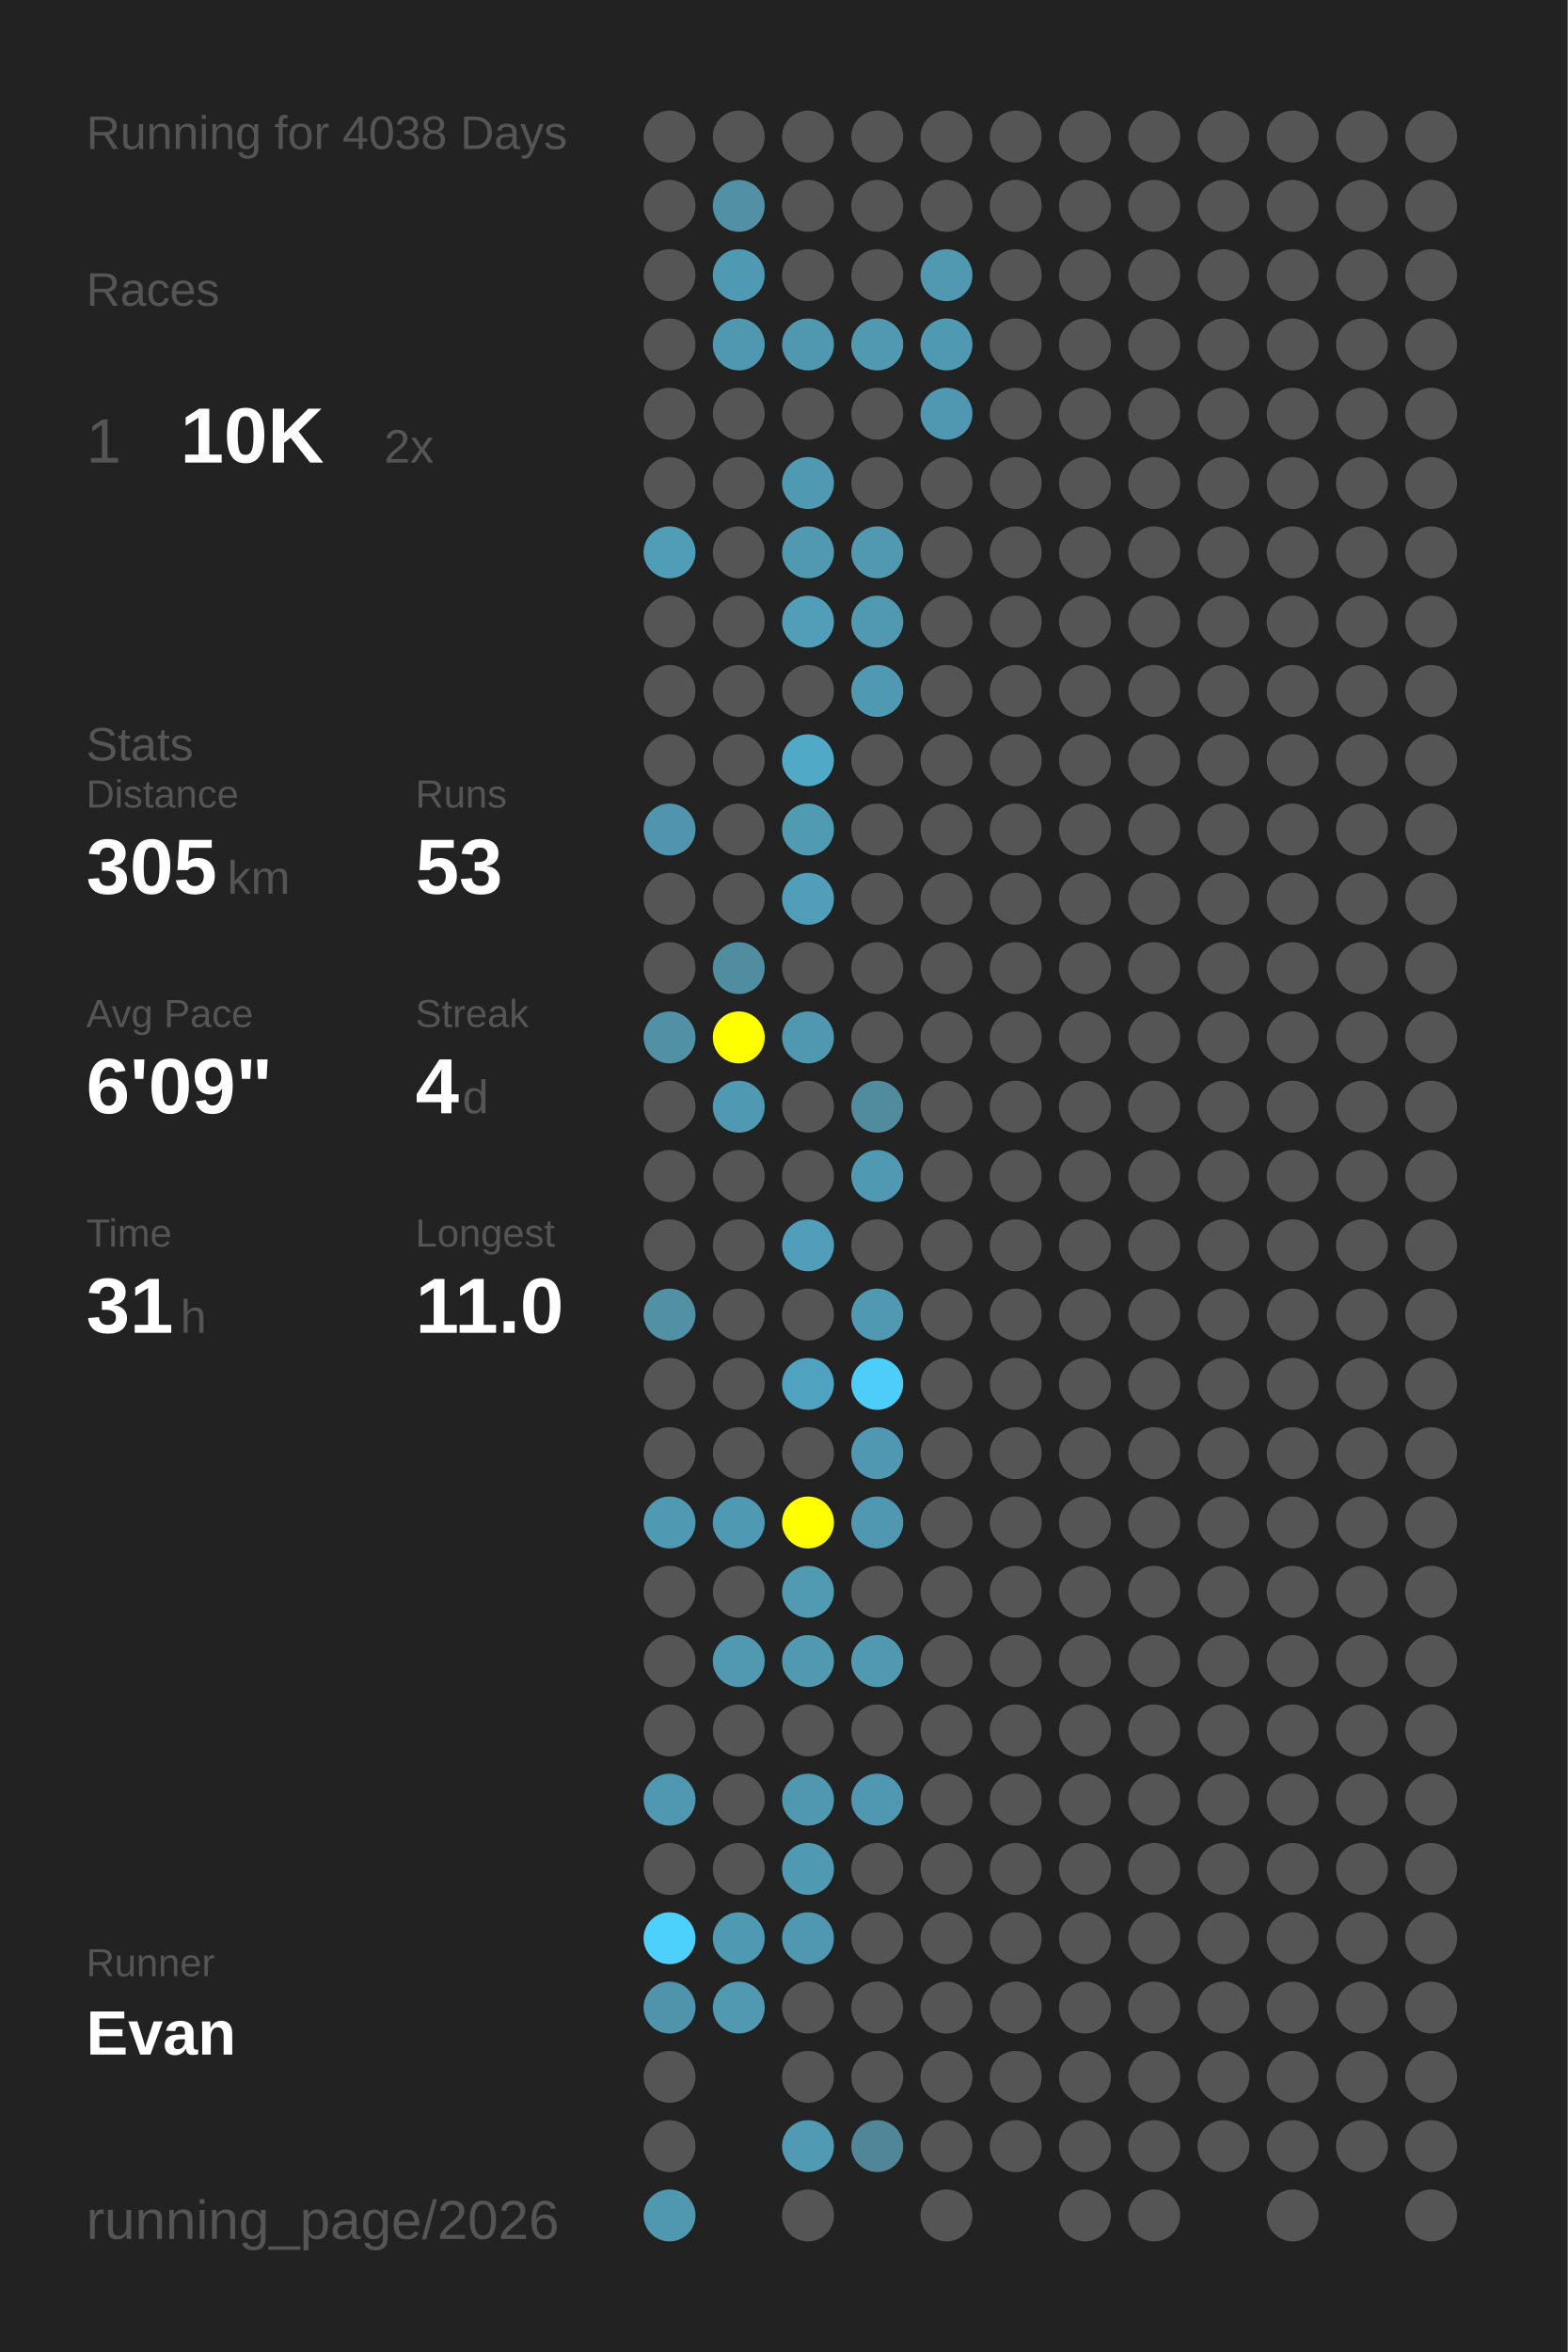
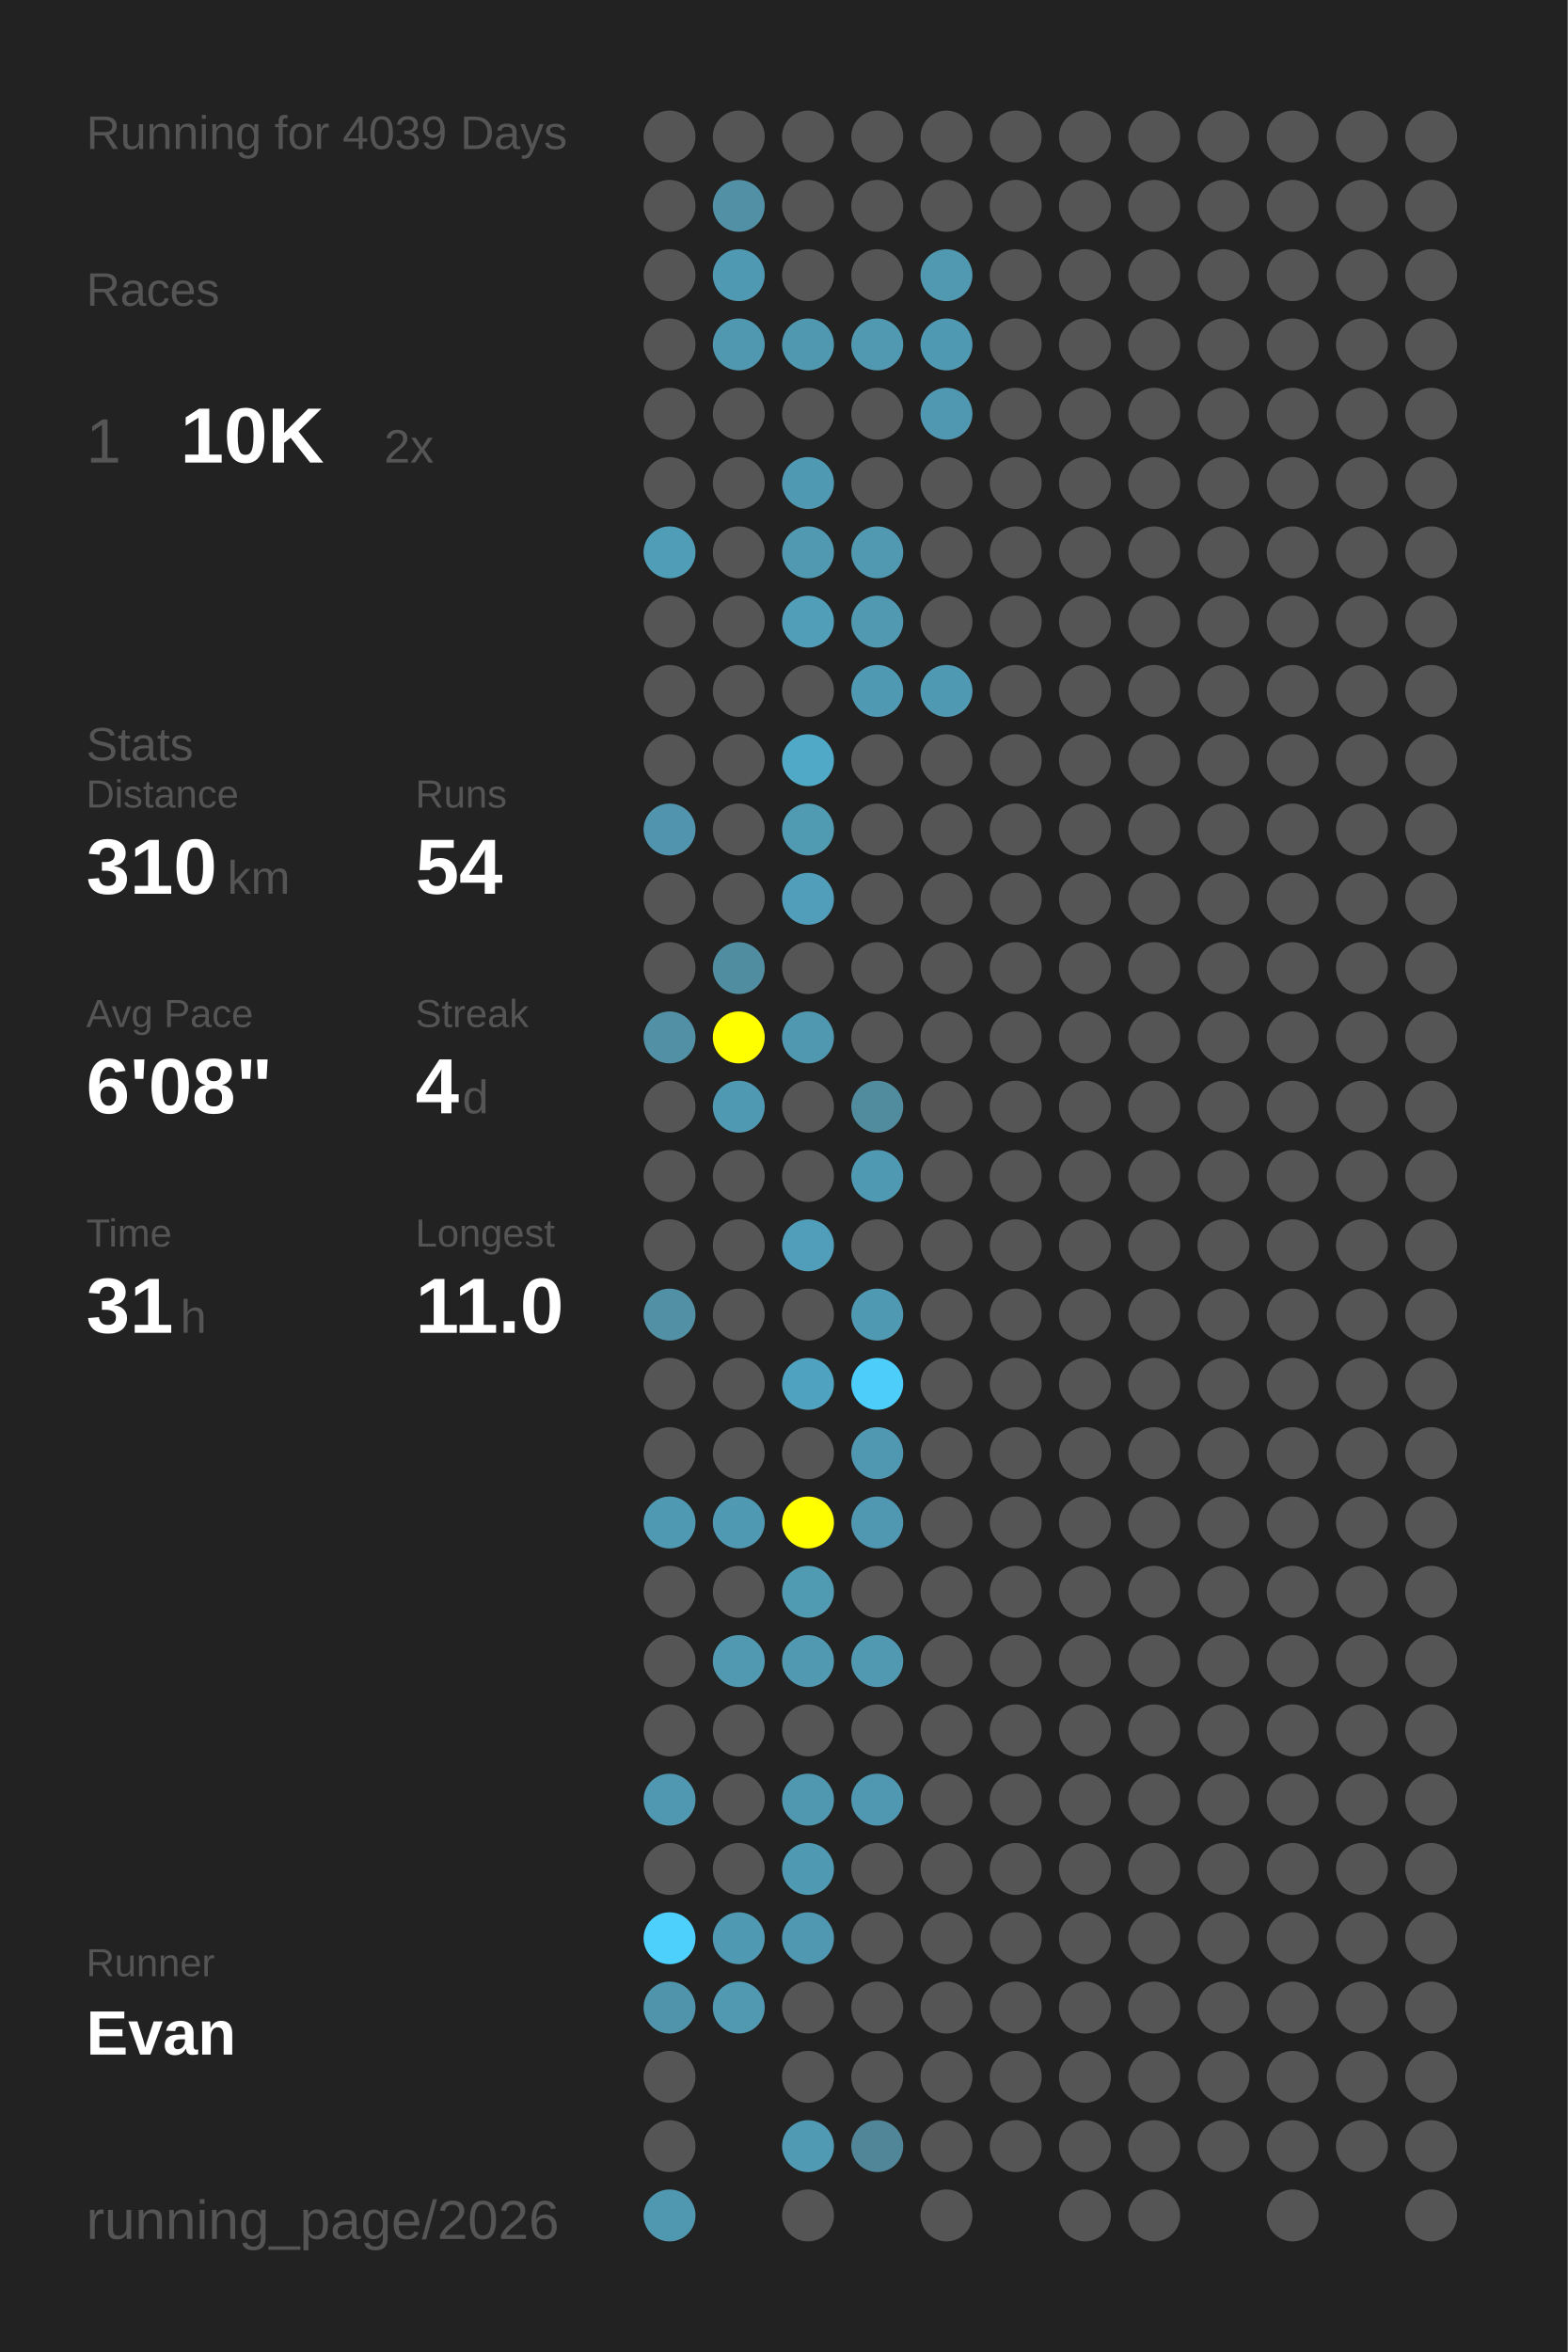
<svg xmlns="http://www.w3.org/2000/svg" baseProfile="full" height="300mm" version="1.1" viewBox="0,0,200,300" width="200mm">
  <defs />
  <rect fill="#222222" height="300" width="200" x="0" y="0" />
-   <text fill="#555555" style="font-size:6px; font-family:Arial;" x="11" y="19">Running for 4038 Days</text>
+   <text fill="#555555" style="font-size:6px; font-family:Arial;" x="11" y="19">Running for 4039 Days</text>
  <text fill="#555555" style="font-size:6px; font-family:Arial;" x="11" y="39">Races</text>
  <text fill="#555555" style="font-size:8px; font-family:Arial;" x="11" y="59">1</text>
  <text fill="#FFFFFF" style="font-size:10px; font-family:Arial; font-weight:bold;" x="23" y="59">10K</text>
  <text fill="#555555" style="font-size:6px; font-family:Arial;" x="49" y="59">2x</text>
  <text fill="#555555" style="font-size:6px; font-family:Arial;" x="11" y="97">Stats</text>
  <text fill="#555555" style="font-size:5px; font-family:Arial;" x="11" y="103">Distance</text>
-   <text fill="#FFFFFF" style="font-size:10px; font-family:Arial; font-weight:bold;" x="11" y="114">305</text>
+   <text fill="#FFFFFF" style="font-size:10px; font-family:Arial; font-weight:bold;" x="11" y="114">310</text>
  <text fill="#555555" style="font-size:6px; font-family:Arial;" x="29" y="114">km</text>
  <text fill="#555555" style="font-size:5px; font-family:Arial;" x="53" y="103">Runs</text>
-   <text fill="#FFFFFF" style="font-size:10px; font-family:Arial; font-weight:bold;" x="53" y="114">53</text>
+   <text fill="#FFFFFF" style="font-size:10px; font-family:Arial; font-weight:bold;" x="53" y="114">54</text>
  <text fill="#555555" style="font-size:5px; font-family:Arial;" x="11" y="131">Avg Pace</text>
-   <text fill="#FFFFFF" style="font-size:10px; font-family:Arial; font-weight:bold;" x="11" y="142">6'09"</text>
+   <text fill="#FFFFFF" style="font-size:10px; font-family:Arial; font-weight:bold;" x="11" y="142">6'08"</text>
  <text fill="#555555" style="font-size:5px; font-family:Arial;" x="53" y="131">Streak</text>
  <text fill="#FFFFFF" style="font-size:10px; font-family:Arial; font-weight:bold;" x="53" y="142">4</text>
  <text fill="#555555" style="font-size:6px; font-family:Arial;" x="59" y="142">d</text>
  <text fill="#555555" style="font-size:5px; font-family:Arial;" x="11" y="159">Time</text>
  <text fill="#FFFFFF" style="font-size:10px; font-family:Arial; font-weight:bold;" x="11" y="170">31</text>
  <text fill="#555555" style="font-size:6px; font-family:Arial;" x="23" y="170">h</text>
  <text fill="#555555" style="font-size:5px; font-family:Arial;" x="53" y="159">Longest</text>
  <text fill="#FFFFFF" style="font-size:10px; font-family:Arial; font-weight:bold;" x="53" y="170">11.0</text>
  <text fill="#555555" style="font-size:5px; font-family:Arial;" x="11" y="252.065">Runner</text>
  <text fill="#FFFFFF" style="font-size:8px; font-family:Arial; font-weight:bold;" x="11" y="262.065">Evan</text>
  <text fill="#555555" style="font-size:7px; font-family:Arial;" x="11" y="285.581">running_page/2026</text>
  <circle cx="85.417" cy="17.419" fill="#555555" r="3.312" />
  <circle cx="85.417" cy="26.258" fill="#555555" r="3.312" />
  <circle cx="85.417" cy="35.097" fill="#555555" r="3.312" />
  <circle cx="85.417" cy="43.935" fill="#555555" r="3.312" />
  <circle cx="85.417" cy="52.774" fill="#555555" r="3.312" />
  <circle cx="85.417" cy="61.613" fill="#555555" r="3.312" />
  <circle cx="85.417" cy="70.452" fill="#509db7" r="3.312" />
  <circle cx="85.417" cy="79.29" fill="#555555" r="3.312" />
  <circle cx="85.417" cy="88.129" fill="#555555" r="3.312" />
  <circle cx="85.417" cy="96.968" fill="#555555" r="3.312" />
  <circle cx="85.417" cy="105.806" fill="#5095ad" r="3.312" />
  <circle cx="85.417" cy="114.645" fill="#555555" r="3.312" />
  <circle cx="85.417" cy="123.484" fill="#555555" r="3.312" />
  <circle cx="85.417" cy="132.323" fill="#5190a5" r="3.312" />
  <circle cx="85.417" cy="141.161" fill="#555555" r="3.312" />
  <circle cx="85.417" cy="150" fill="#555555" r="3.312" />
  <circle cx="85.417" cy="158.839" fill="#555555" r="3.312" />
  <circle cx="85.417" cy="167.677" fill="#5190a5" r="3.312" />
  <circle cx="85.417" cy="176.516" fill="#555555" r="3.312" />
  <circle cx="85.417" cy="185.355" fill="#555555" r="3.312" />
  <circle cx="85.417" cy="194.194" fill="#5099b2" r="3.312" />
  <circle cx="85.417" cy="203.032" fill="#555555" r="3.312" />
  <circle cx="85.417" cy="211.871" fill="#555555" r="3.312" />
  <circle cx="85.417" cy="220.71" fill="#555555" r="3.312" />
  <circle cx="85.417" cy="229.548" fill="#5098b1" r="3.312" />
  <circle cx="85.417" cy="238.387" fill="#555555" r="3.312" />
  <circle cx="85.417" cy="247.226" fill="#4dd0fc" r="3.312" />
  <circle cx="85.417" cy="256.065" fill="#5094ac" r="3.312" />
  <circle cx="85.417" cy="264.903" fill="#555555" r="3.312" />
  <circle cx="85.417" cy="273.742" fill="#555555" r="3.312" />
  <circle cx="85.417" cy="282.581" fill="#5098b0" r="3.312" />
  <circle cx="94.25" cy="17.419" fill="#555555" r="3.312" />
  <circle cx="94.25" cy="26.258" fill="#5190a5" r="3.312" />
  <circle cx="94.25" cy="35.097" fill="#5099b2" r="3.312" />
  <circle cx="94.25" cy="43.935" fill="#5098b0" r="3.312" />
  <circle cx="94.25" cy="52.774" fill="#555555" r="3.312" />
  <circle cx="94.25" cy="61.613" fill="#555555" r="3.312" />
  <circle cx="94.25" cy="70.452" fill="#555555" r="3.312" />
  <circle cx="94.25" cy="79.29" fill="#555555" r="3.312" />
  <circle cx="94.25" cy="88.129" fill="#555555" r="3.312" />
  <circle cx="94.25" cy="96.968" fill="#555555" r="3.312" />
  <circle cx="94.25" cy="105.806" fill="#555555" r="3.312" />
  <circle cx="94.25" cy="114.645" fill="#555555" r="3.312" />
  <circle cx="94.25" cy="123.484" fill="#518da1" r="3.312" />
  <circle cx="94.25" cy="132.323" fill="#FFFF00" r="3.312" />
  <circle cx="94.25" cy="141.161" fill="#5099b2" r="3.312" />
  <circle cx="94.25" cy="150" fill="#555555" r="3.312" />
  <circle cx="94.25" cy="158.839" fill="#555555" r="3.312" />
  <circle cx="94.25" cy="167.677" fill="#555555" r="3.312" />
  <circle cx="94.25" cy="176.516" fill="#555555" r="3.312" />
  <circle cx="94.25" cy="185.355" fill="#555555" r="3.312" />
  <circle cx="94.25" cy="194.194" fill="#5099b2" r="3.312" />
  <circle cx="94.25" cy="203.032" fill="#555555" r="3.312" />
  <circle cx="94.25" cy="211.871" fill="#5099b1" r="3.312" />
  <circle cx="94.25" cy="220.71" fill="#555555" r="3.312" />
  <circle cx="94.25" cy="229.548" fill="#555555" r="3.312" />
  <circle cx="94.25" cy="238.387" fill="#555555" r="3.312" />
  <circle cx="94.25" cy="247.226" fill="#5099b2" r="3.312" />
  <circle cx="94.25" cy="256.065" fill="#5099b1" r="3.312" />
  <circle cx="103.083" cy="17.419" fill="#555555" r="3.312" />
  <circle cx="103.083" cy="26.258" fill="#555555" r="3.312" />
  <circle cx="103.083" cy="35.097" fill="#555555" r="3.312" />
  <circle cx="103.083" cy="43.935" fill="#5098b0" r="3.312" />
  <circle cx="103.083" cy="52.774" fill="#555555" r="3.312" />
  <circle cx="103.083" cy="61.613" fill="#5099b2" r="3.312" />
  <circle cx="103.083" cy="70.452" fill="#5099b1" r="3.312" />
  <circle cx="103.083" cy="79.29" fill="#509eb8" r="3.312" />
  <circle cx="103.083" cy="88.129" fill="#555555" r="3.312" />
  <circle cx="103.083" cy="96.968" fill="#4fa9c7" r="3.312" />
  <circle cx="103.083" cy="105.806" fill="#509ab2" r="3.312" />
  <circle cx="103.083" cy="114.645" fill="#509eb9" r="3.312" />
  <circle cx="103.083" cy="123.484" fill="#555555" r="3.312" />
  <circle cx="103.083" cy="132.323" fill="#5098b0" r="3.312" />
  <circle cx="103.083" cy="141.161" fill="#555555" r="3.312" />
  <circle cx="103.083" cy="150" fill="#555555" r="3.312" />
  <circle cx="103.083" cy="158.839" fill="#509eb9" r="3.312" />
  <circle cx="103.083" cy="167.677" fill="#555555" r="3.312" />
  <circle cx="103.083" cy="176.516" fill="#4fa3c0" r="3.312" />
  <circle cx="103.083" cy="185.355" fill="#555555" r="3.312" />
  <circle cx="103.083" cy="194.194" fill="#FFFF00" r="3.312" />
  <circle cx="103.083" cy="203.032" fill="#509ab2" r="3.312" />
  <circle cx="103.083" cy="211.871" fill="#5099b1" r="3.312" />
  <circle cx="103.083" cy="220.71" fill="#555555" r="3.312" />
  <circle cx="103.083" cy="229.548" fill="#5098b0" r="3.312" />
  <circle cx="103.083" cy="238.387" fill="#5099b2" r="3.312" />
  <circle cx="103.083" cy="247.226" fill="#5098b1" r="3.312" />
  <circle cx="103.083" cy="256.065" fill="#555555" r="3.312" />
  <circle cx="103.083" cy="264.903" fill="#555555" r="3.312" />
  <circle cx="103.083" cy="273.742" fill="#509ab3" r="3.312" />
  <circle cx="103.083" cy="282.581" fill="#555555" r="3.312" />
  <circle cx="111.917" cy="17.419" fill="#555555" r="3.312" />
  <circle cx="111.917" cy="26.258" fill="#555555" r="3.312" />
  <circle cx="111.917" cy="35.097" fill="#555555" r="3.312" />
  <circle cx="111.917" cy="43.935" fill="#5099b1" r="3.312" />
  <circle cx="111.917" cy="52.774" fill="#555555" r="3.312" />
  <circle cx="111.917" cy="61.613" fill="#555555" r="3.312" />
  <circle cx="111.917" cy="70.452" fill="#5099b1" r="3.312" />
  <circle cx="111.917" cy="79.29" fill="#5099b1" r="3.312" />
  <circle cx="111.917" cy="88.129" fill="#5099b2" r="3.312" />
  <circle cx="111.917" cy="96.968" fill="#555555" r="3.312" />
  <circle cx="111.917" cy="105.806" fill="#555555" r="3.312" />
  <circle cx="111.917" cy="114.645" fill="#555555" r="3.312" />
  <circle cx="111.917" cy="123.484" fill="#555555" r="3.312" />
  <circle cx="111.917" cy="132.323" fill="#555555" r="3.312" />
  <circle cx="111.917" cy="141.161" fill="#518b9e" r="3.312" />
  <circle cx="111.917" cy="150" fill="#5099b2" r="3.312" />
  <circle cx="111.917" cy="158.839" fill="#555555" r="3.312" />
  <circle cx="111.917" cy="167.677" fill="#5099b2" r="3.312" />
  <circle cx="111.917" cy="176.516" fill="#4dcefa" r="3.312" />
  <circle cx="111.917" cy="185.355" fill="#5098b1" r="3.312" />
  <circle cx="111.917" cy="194.194" fill="#5098b1" r="3.312" />
  <circle cx="111.917" cy="203.032" fill="#555555" r="3.312" />
  <circle cx="111.917" cy="211.871" fill="#5099b1" r="3.312" />
  <circle cx="111.917" cy="220.71" fill="#555555" r="3.312" />
  <circle cx="111.917" cy="229.548" fill="#5098b1" r="3.312" />
  <circle cx="111.917" cy="238.387" fill="#555555" r="3.312" />
  <circle cx="111.917" cy="247.226" fill="#555555" r="3.312" />
  <circle cx="111.917" cy="256.065" fill="#555555" r="3.312" />
  <circle cx="111.917" cy="264.903" fill="#555555" r="3.312" />
  <circle cx="111.917" cy="273.742" fill="#518698" r="3.312" />
  <circle cx="120.75" cy="17.419" fill="#555555" r="3.312" />
  <circle cx="120.75" cy="26.258" fill="#555555" r="3.312" />
  <circle cx="120.75" cy="35.097" fill="#5099b1" r="3.312" />
  <circle cx="120.75" cy="43.935" fill="#5099b2" r="3.312" />
  <circle cx="120.75" cy="52.774" fill="#5098b1" r="3.312" />
  <circle cx="120.75" cy="61.613" fill="#555555" r="3.312" />
  <circle cx="120.75" cy="70.452" fill="#555555" r="3.312" />
  <circle cx="120.75" cy="79.29" fill="#555555" r="3.312" />
-   <circle cx="120.75" cy="88.129" fill="#555555" r="3.312" />
+   <circle cx="120.75" cy="88.129" fill="#5099b2" r="3.312" />
  <circle cx="120.75" cy="96.968" fill="#555555" r="3.312" />
  <circle cx="120.75" cy="105.806" fill="#555555" r="3.312" />
  <circle cx="120.75" cy="114.645" fill="#555555" r="3.312" />
  <circle cx="120.75" cy="123.484" fill="#555555" r="3.312" />
  <circle cx="120.75" cy="132.323" fill="#555555" r="3.312" />
  <circle cx="120.75" cy="141.161" fill="#555555" r="3.312" />
  <circle cx="120.75" cy="150" fill="#555555" r="3.312" />
  <circle cx="120.75" cy="158.839" fill="#555555" r="3.312" />
  <circle cx="120.75" cy="167.677" fill="#555555" r="3.312" />
  <circle cx="120.75" cy="176.516" fill="#555555" r="3.312" />
  <circle cx="120.75" cy="185.355" fill="#555555" r="3.312" />
  <circle cx="120.75" cy="194.194" fill="#555555" r="3.312" />
  <circle cx="120.75" cy="203.032" fill="#555555" r="3.312" />
  <circle cx="120.75" cy="211.871" fill="#555555" r="3.312" />
  <circle cx="120.75" cy="220.71" fill="#555555" r="3.312" />
  <circle cx="120.75" cy="229.548" fill="#555555" r="3.312" />
  <circle cx="120.75" cy="238.387" fill="#555555" r="3.312" />
  <circle cx="120.75" cy="247.226" fill="#555555" r="3.312" />
  <circle cx="120.75" cy="256.065" fill="#555555" r="3.312" />
  <circle cx="120.75" cy="264.903" fill="#555555" r="3.312" />
  <circle cx="120.75" cy="273.742" fill="#555555" r="3.312" />
  <circle cx="120.75" cy="282.581" fill="#555555" r="3.312" />
  <circle cx="129.583" cy="17.419" fill="#555555" r="3.312" />
  <circle cx="129.583" cy="26.258" fill="#555555" r="3.312" />
  <circle cx="129.583" cy="35.097" fill="#555555" r="3.312" />
  <circle cx="129.583" cy="43.935" fill="#555555" r="3.312" />
  <circle cx="129.583" cy="52.774" fill="#555555" r="3.312" />
  <circle cx="129.583" cy="61.613" fill="#555555" r="3.312" />
  <circle cx="129.583" cy="70.452" fill="#555555" r="3.312" />
  <circle cx="129.583" cy="79.29" fill="#555555" r="3.312" />
  <circle cx="129.583" cy="88.129" fill="#555555" r="3.312" />
  <circle cx="129.583" cy="96.968" fill="#555555" r="3.312" />
  <circle cx="129.583" cy="105.806" fill="#555555" r="3.312" />
  <circle cx="129.583" cy="114.645" fill="#555555" r="3.312" />
  <circle cx="129.583" cy="123.484" fill="#555555" r="3.312" />
  <circle cx="129.583" cy="132.323" fill="#555555" r="3.312" />
  <circle cx="129.583" cy="141.161" fill="#555555" r="3.312" />
  <circle cx="129.583" cy="150" fill="#555555" r="3.312" />
  <circle cx="129.583" cy="158.839" fill="#555555" r="3.312" />
  <circle cx="129.583" cy="167.677" fill="#555555" r="3.312" />
  <circle cx="129.583" cy="176.516" fill="#555555" r="3.312" />
  <circle cx="129.583" cy="185.355" fill="#555555" r="3.312" />
  <circle cx="129.583" cy="194.194" fill="#555555" r="3.312" />
  <circle cx="129.583" cy="203.032" fill="#555555" r="3.312" />
  <circle cx="129.583" cy="211.871" fill="#555555" r="3.312" />
  <circle cx="129.583" cy="220.71" fill="#555555" r="3.312" />
  <circle cx="129.583" cy="229.548" fill="#555555" r="3.312" />
  <circle cx="129.583" cy="238.387" fill="#555555" r="3.312" />
  <circle cx="129.583" cy="247.226" fill="#555555" r="3.312" />
  <circle cx="129.583" cy="256.065" fill="#555555" r="3.312" />
  <circle cx="129.583" cy="264.903" fill="#555555" r="3.312" />
  <circle cx="129.583" cy="273.742" fill="#555555" r="3.312" />
  <circle cx="138.417" cy="17.419" fill="#555555" r="3.312" />
  <circle cx="138.417" cy="26.258" fill="#555555" r="3.312" />
  <circle cx="138.417" cy="35.097" fill="#555555" r="3.312" />
  <circle cx="138.417" cy="43.935" fill="#555555" r="3.312" />
  <circle cx="138.417" cy="52.774" fill="#555555" r="3.312" />
  <circle cx="138.417" cy="61.613" fill="#555555" r="3.312" />
  <circle cx="138.417" cy="70.452" fill="#555555" r="3.312" />
  <circle cx="138.417" cy="79.29" fill="#555555" r="3.312" />
  <circle cx="138.417" cy="88.129" fill="#555555" r="3.312" />
  <circle cx="138.417" cy="96.968" fill="#555555" r="3.312" />
  <circle cx="138.417" cy="105.806" fill="#555555" r="3.312" />
  <circle cx="138.417" cy="114.645" fill="#555555" r="3.312" />
  <circle cx="138.417" cy="123.484" fill="#555555" r="3.312" />
  <circle cx="138.417" cy="132.323" fill="#555555" r="3.312" />
  <circle cx="138.417" cy="141.161" fill="#555555" r="3.312" />
  <circle cx="138.417" cy="150" fill="#555555" r="3.312" />
  <circle cx="138.417" cy="158.839" fill="#555555" r="3.312" />
  <circle cx="138.417" cy="167.677" fill="#555555" r="3.312" />
  <circle cx="138.417" cy="176.516" fill="#555555" r="3.312" />
  <circle cx="138.417" cy="185.355" fill="#555555" r="3.312" />
  <circle cx="138.417" cy="194.194" fill="#555555" r="3.312" />
  <circle cx="138.417" cy="203.032" fill="#555555" r="3.312" />
  <circle cx="138.417" cy="211.871" fill="#555555" r="3.312" />
  <circle cx="138.417" cy="220.71" fill="#555555" r="3.312" />
  <circle cx="138.417" cy="229.548" fill="#555555" r="3.312" />
  <circle cx="138.417" cy="238.387" fill="#555555" r="3.312" />
  <circle cx="138.417" cy="247.226" fill="#555555" r="3.312" />
  <circle cx="138.417" cy="256.065" fill="#555555" r="3.312" />
  <circle cx="138.417" cy="264.903" fill="#555555" r="3.312" />
  <circle cx="138.417" cy="273.742" fill="#555555" r="3.312" />
  <circle cx="138.417" cy="282.581" fill="#555555" r="3.312" />
  <circle cx="147.25" cy="17.419" fill="#555555" r="3.312" />
  <circle cx="147.25" cy="26.258" fill="#555555" r="3.312" />
  <circle cx="147.25" cy="35.097" fill="#555555" r="3.312" />
  <circle cx="147.25" cy="43.935" fill="#555555" r="3.312" />
  <circle cx="147.25" cy="52.774" fill="#555555" r="3.312" />
  <circle cx="147.25" cy="61.613" fill="#555555" r="3.312" />
  <circle cx="147.25" cy="70.452" fill="#555555" r="3.312" />
  <circle cx="147.25" cy="79.29" fill="#555555" r="3.312" />
  <circle cx="147.25" cy="88.129" fill="#555555" r="3.312" />
  <circle cx="147.25" cy="96.968" fill="#555555" r="3.312" />
  <circle cx="147.25" cy="105.806" fill="#555555" r="3.312" />
  <circle cx="147.25" cy="114.645" fill="#555555" r="3.312" />
  <circle cx="147.25" cy="123.484" fill="#555555" r="3.312" />
  <circle cx="147.25" cy="132.323" fill="#555555" r="3.312" />
  <circle cx="147.25" cy="141.161" fill="#555555" r="3.312" />
  <circle cx="147.25" cy="150" fill="#555555" r="3.312" />
  <circle cx="147.25" cy="158.839" fill="#555555" r="3.312" />
  <circle cx="147.25" cy="167.677" fill="#555555" r="3.312" />
  <circle cx="147.25" cy="176.516" fill="#555555" r="3.312" />
  <circle cx="147.25" cy="185.355" fill="#555555" r="3.312" />
  <circle cx="147.25" cy="194.194" fill="#555555" r="3.312" />
  <circle cx="147.25" cy="203.032" fill="#555555" r="3.312" />
  <circle cx="147.25" cy="211.871" fill="#555555" r="3.312" />
  <circle cx="147.25" cy="220.71" fill="#555555" r="3.312" />
  <circle cx="147.25" cy="229.548" fill="#555555" r="3.312" />
  <circle cx="147.25" cy="238.387" fill="#555555" r="3.312" />
  <circle cx="147.25" cy="247.226" fill="#555555" r="3.312" />
  <circle cx="147.25" cy="256.065" fill="#555555" r="3.312" />
  <circle cx="147.25" cy="264.903" fill="#555555" r="3.312" />
  <circle cx="147.25" cy="273.742" fill="#555555" r="3.312" />
  <circle cx="147.25" cy="282.581" fill="#555555" r="3.312" />
  <circle cx="156.083" cy="17.419" fill="#555555" r="3.312" />
  <circle cx="156.083" cy="26.258" fill="#555555" r="3.312" />
  <circle cx="156.083" cy="35.097" fill="#555555" r="3.312" />
  <circle cx="156.083" cy="43.935" fill="#555555" r="3.312" />
  <circle cx="156.083" cy="52.774" fill="#555555" r="3.312" />
  <circle cx="156.083" cy="61.613" fill="#555555" r="3.312" />
  <circle cx="156.083" cy="70.452" fill="#555555" r="3.312" />
  <circle cx="156.083" cy="79.29" fill="#555555" r="3.312" />
  <circle cx="156.083" cy="88.129" fill="#555555" r="3.312" />
  <circle cx="156.083" cy="96.968" fill="#555555" r="3.312" />
  <circle cx="156.083" cy="105.806" fill="#555555" r="3.312" />
  <circle cx="156.083" cy="114.645" fill="#555555" r="3.312" />
  <circle cx="156.083" cy="123.484" fill="#555555" r="3.312" />
  <circle cx="156.083" cy="132.323" fill="#555555" r="3.312" />
  <circle cx="156.083" cy="141.161" fill="#555555" r="3.312" />
  <circle cx="156.083" cy="150" fill="#555555" r="3.312" />
  <circle cx="156.083" cy="158.839" fill="#555555" r="3.312" />
  <circle cx="156.083" cy="167.677" fill="#555555" r="3.312" />
  <circle cx="156.083" cy="176.516" fill="#555555" r="3.312" />
  <circle cx="156.083" cy="185.355" fill="#555555" r="3.312" />
  <circle cx="156.083" cy="194.194" fill="#555555" r="3.312" />
  <circle cx="156.083" cy="203.032" fill="#555555" r="3.312" />
  <circle cx="156.083" cy="211.871" fill="#555555" r="3.312" />
  <circle cx="156.083" cy="220.71" fill="#555555" r="3.312" />
  <circle cx="156.083" cy="229.548" fill="#555555" r="3.312" />
  <circle cx="156.083" cy="238.387" fill="#555555" r="3.312" />
  <circle cx="156.083" cy="247.226" fill="#555555" r="3.312" />
  <circle cx="156.083" cy="256.065" fill="#555555" r="3.312" />
  <circle cx="156.083" cy="264.903" fill="#555555" r="3.312" />
  <circle cx="156.083" cy="273.742" fill="#555555" r="3.312" />
  <circle cx="164.917" cy="17.419" fill="#555555" r="3.312" />
  <circle cx="164.917" cy="26.258" fill="#555555" r="3.312" />
  <circle cx="164.917" cy="35.097" fill="#555555" r="3.312" />
  <circle cx="164.917" cy="43.935" fill="#555555" r="3.312" />
  <circle cx="164.917" cy="52.774" fill="#555555" r="3.312" />
  <circle cx="164.917" cy="61.613" fill="#555555" r="3.312" />
  <circle cx="164.917" cy="70.452" fill="#555555" r="3.312" />
  <circle cx="164.917" cy="79.29" fill="#555555" r="3.312" />
  <circle cx="164.917" cy="88.129" fill="#555555" r="3.312" />
  <circle cx="164.917" cy="96.968" fill="#555555" r="3.312" />
  <circle cx="164.917" cy="105.806" fill="#555555" r="3.312" />
  <circle cx="164.917" cy="114.645" fill="#555555" r="3.312" />
  <circle cx="164.917" cy="123.484" fill="#555555" r="3.312" />
  <circle cx="164.917" cy="132.323" fill="#555555" r="3.312" />
  <circle cx="164.917" cy="141.161" fill="#555555" r="3.312" />
  <circle cx="164.917" cy="150" fill="#555555" r="3.312" />
  <circle cx="164.917" cy="158.839" fill="#555555" r="3.312" />
  <circle cx="164.917" cy="167.677" fill="#555555" r="3.312" />
  <circle cx="164.917" cy="176.516" fill="#555555" r="3.312" />
  <circle cx="164.917" cy="185.355" fill="#555555" r="3.312" />
  <circle cx="164.917" cy="194.194" fill="#555555" r="3.312" />
  <circle cx="164.917" cy="203.032" fill="#555555" r="3.312" />
  <circle cx="164.917" cy="211.871" fill="#555555" r="3.312" />
  <circle cx="164.917" cy="220.71" fill="#555555" r="3.312" />
  <circle cx="164.917" cy="229.548" fill="#555555" r="3.312" />
  <circle cx="164.917" cy="238.387" fill="#555555" r="3.312" />
  <circle cx="164.917" cy="247.226" fill="#555555" r="3.312" />
  <circle cx="164.917" cy="256.065" fill="#555555" r="3.312" />
  <circle cx="164.917" cy="264.903" fill="#555555" r="3.312" />
  <circle cx="164.917" cy="273.742" fill="#555555" r="3.312" />
  <circle cx="164.917" cy="282.581" fill="#555555" r="3.312" />
  <circle cx="173.75" cy="17.419" fill="#555555" r="3.312" />
  <circle cx="173.75" cy="26.258" fill="#555555" r="3.312" />
  <circle cx="173.75" cy="35.097" fill="#555555" r="3.312" />
  <circle cx="173.75" cy="43.935" fill="#555555" r="3.312" />
  <circle cx="173.75" cy="52.774" fill="#555555" r="3.312" />
  <circle cx="173.75" cy="61.613" fill="#555555" r="3.312" />
  <circle cx="173.75" cy="70.452" fill="#555555" r="3.312" />
  <circle cx="173.75" cy="79.29" fill="#555555" r="3.312" />
  <circle cx="173.75" cy="88.129" fill="#555555" r="3.312" />
  <circle cx="173.75" cy="96.968" fill="#555555" r="3.312" />
  <circle cx="173.75" cy="105.806" fill="#555555" r="3.312" />
  <circle cx="173.75" cy="114.645" fill="#555555" r="3.312" />
  <circle cx="173.75" cy="123.484" fill="#555555" r="3.312" />
  <circle cx="173.75" cy="132.323" fill="#555555" r="3.312" />
  <circle cx="173.75" cy="141.161" fill="#555555" r="3.312" />
  <circle cx="173.75" cy="150" fill="#555555" r="3.312" />
  <circle cx="173.75" cy="158.839" fill="#555555" r="3.312" />
  <circle cx="173.75" cy="167.677" fill="#555555" r="3.312" />
  <circle cx="173.75" cy="176.516" fill="#555555" r="3.312" />
  <circle cx="173.75" cy="185.355" fill="#555555" r="3.312" />
  <circle cx="173.75" cy="194.194" fill="#555555" r="3.312" />
  <circle cx="173.75" cy="203.032" fill="#555555" r="3.312" />
  <circle cx="173.75" cy="211.871" fill="#555555" r="3.312" />
  <circle cx="173.75" cy="220.71" fill="#555555" r="3.312" />
  <circle cx="173.75" cy="229.548" fill="#555555" r="3.312" />
  <circle cx="173.75" cy="238.387" fill="#555555" r="3.312" />
  <circle cx="173.75" cy="247.226" fill="#555555" r="3.312" />
  <circle cx="173.75" cy="256.065" fill="#555555" r="3.312" />
  <circle cx="173.75" cy="264.903" fill="#555555" r="3.312" />
  <circle cx="173.75" cy="273.742" fill="#555555" r="3.312" />
  <circle cx="182.583" cy="17.419" fill="#555555" r="3.312" />
  <circle cx="182.583" cy="26.258" fill="#555555" r="3.312" />
  <circle cx="182.583" cy="35.097" fill="#555555" r="3.312" />
  <circle cx="182.583" cy="43.935" fill="#555555" r="3.312" />
  <circle cx="182.583" cy="52.774" fill="#555555" r="3.312" />
  <circle cx="182.583" cy="61.613" fill="#555555" r="3.312" />
  <circle cx="182.583" cy="70.452" fill="#555555" r="3.312" />
  <circle cx="182.583" cy="79.29" fill="#555555" r="3.312" />
  <circle cx="182.583" cy="88.129" fill="#555555" r="3.312" />
  <circle cx="182.583" cy="96.968" fill="#555555" r="3.312" />
  <circle cx="182.583" cy="105.806" fill="#555555" r="3.312" />
  <circle cx="182.583" cy="114.645" fill="#555555" r="3.312" />
  <circle cx="182.583" cy="123.484" fill="#555555" r="3.312" />
  <circle cx="182.583" cy="132.323" fill="#555555" r="3.312" />
  <circle cx="182.583" cy="141.161" fill="#555555" r="3.312" />
  <circle cx="182.583" cy="150" fill="#555555" r="3.312" />
  <circle cx="182.583" cy="158.839" fill="#555555" r="3.312" />
  <circle cx="182.583" cy="167.677" fill="#555555" r="3.312" />
  <circle cx="182.583" cy="176.516" fill="#555555" r="3.312" />
  <circle cx="182.583" cy="185.355" fill="#555555" r="3.312" />
  <circle cx="182.583" cy="194.194" fill="#555555" r="3.312" />
  <circle cx="182.583" cy="203.032" fill="#555555" r="3.312" />
  <circle cx="182.583" cy="211.871" fill="#555555" r="3.312" />
  <circle cx="182.583" cy="220.71" fill="#555555" r="3.312" />
  <circle cx="182.583" cy="229.548" fill="#555555" r="3.312" />
  <circle cx="182.583" cy="238.387" fill="#555555" r="3.312" />
  <circle cx="182.583" cy="247.226" fill="#555555" r="3.312" />
  <circle cx="182.583" cy="256.065" fill="#555555" r="3.312" />
  <circle cx="182.583" cy="264.903" fill="#555555" r="3.312" />
  <circle cx="182.583" cy="273.742" fill="#555555" r="3.312" />
  <circle cx="182.583" cy="282.581" fill="#555555" r="3.312" />
</svg>
